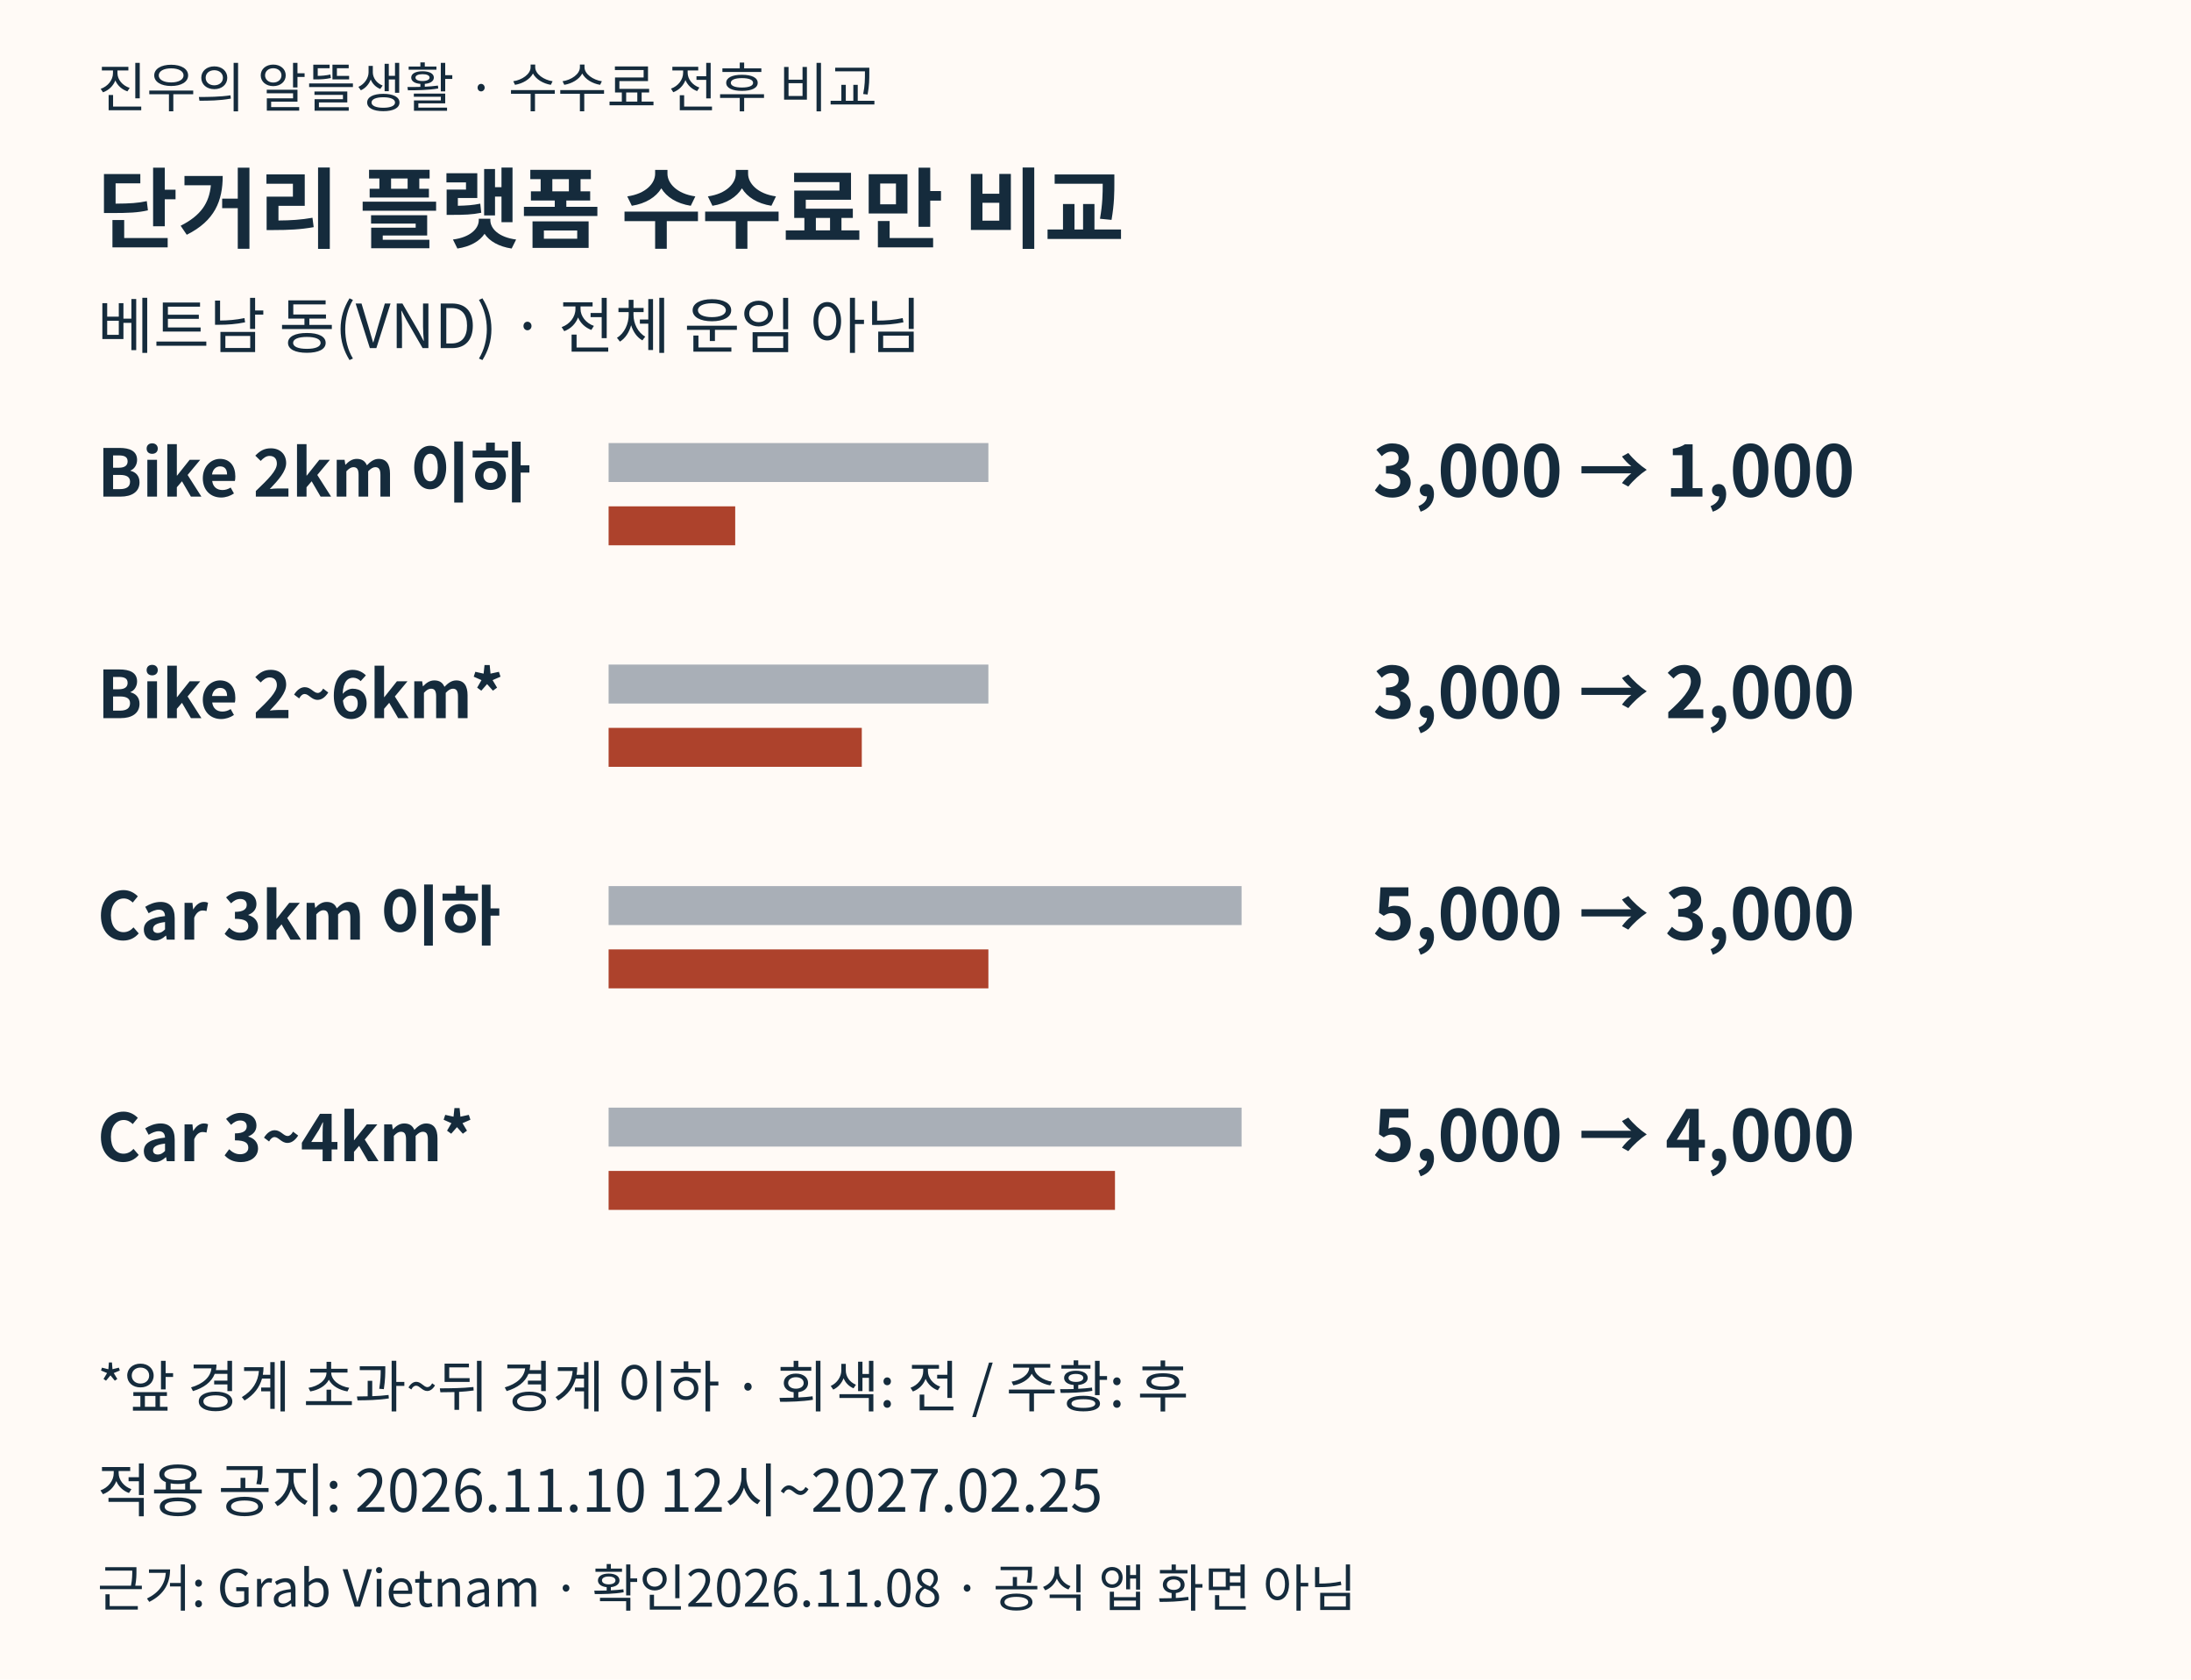
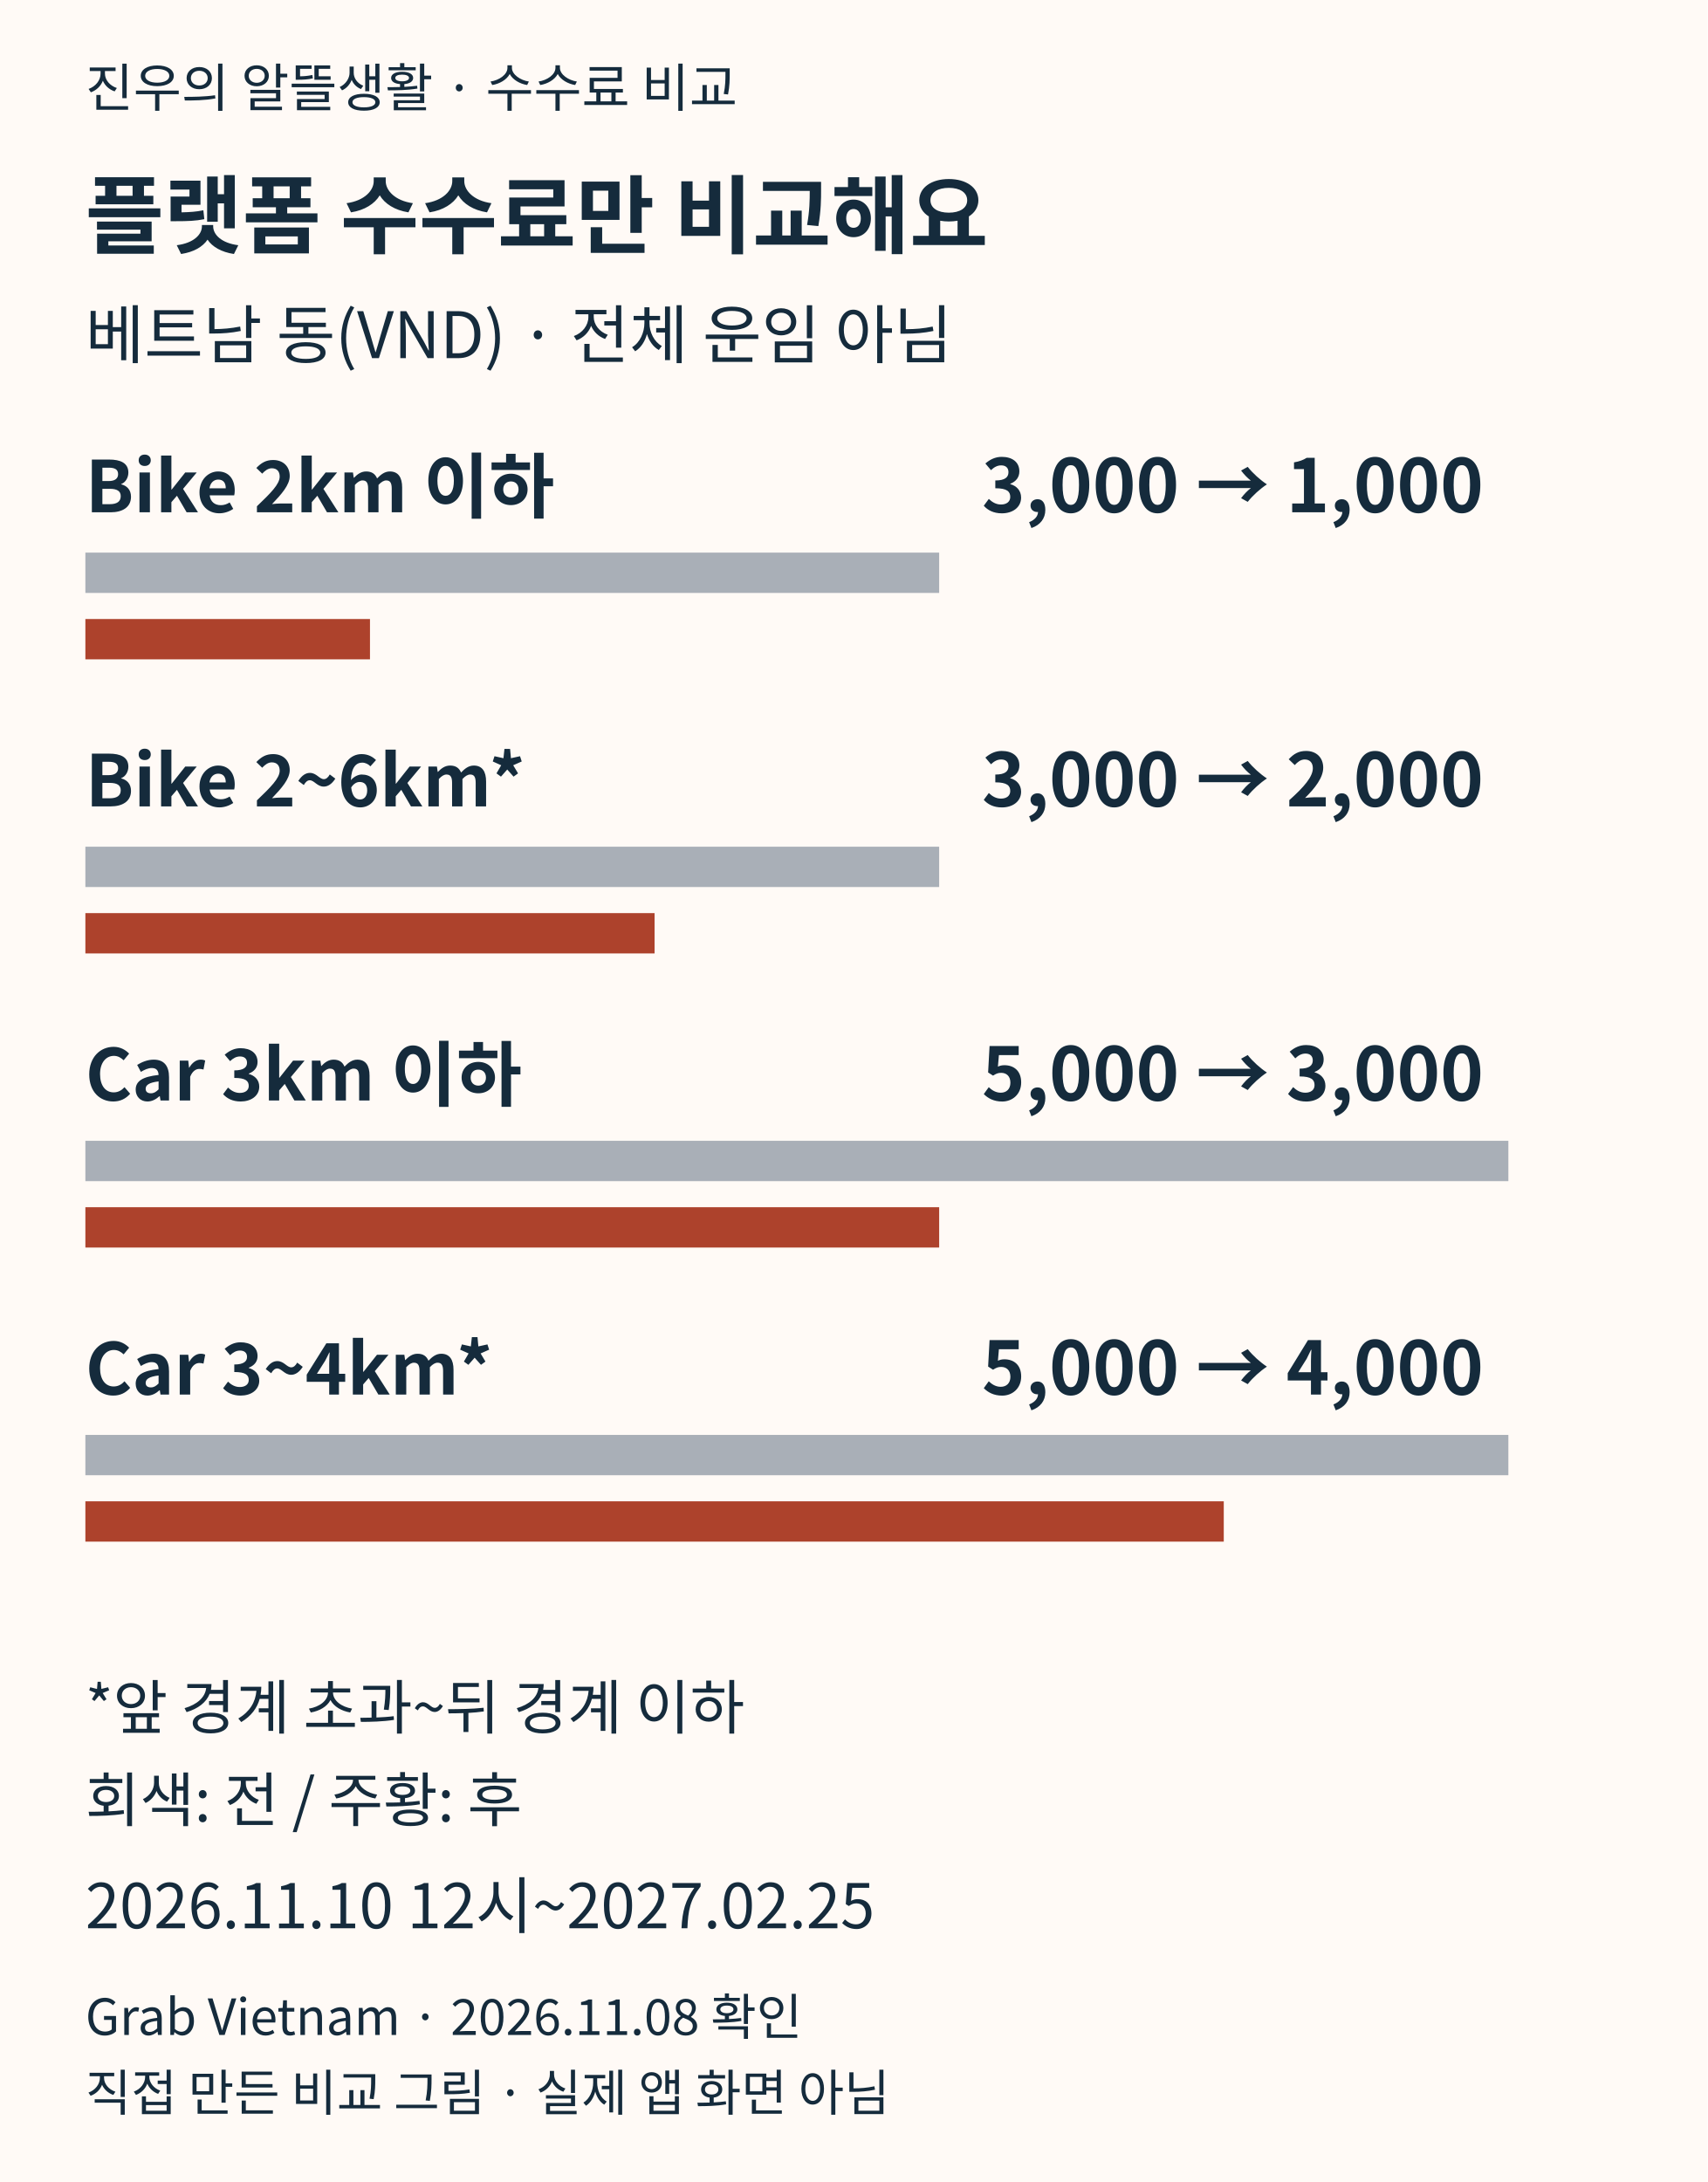
- <svg xmlns="http://www.w3.org/2000/svg" width="900" height="690" viewBox="0 0 900 690" role="img">
-   <rect width="900" height="690" fill="#FFFAF6" />
+ <svg xmlns="http://www.w3.org/2000/svg" width="720" height="920" viewBox="0 0 720 920">
+   <rect width="720" height="920" fill="#FFFAF6" />
  <g font-family="Noto Sans CJK KR,Malgun Gothic,sans-serif" fill="#152B3C">
-     <text x="40" y="44" font-size="22">진우의 알뜰생활 · 수수료 전후 비교</text>
-     <text x="40" y="99" font-size="36" font-weight="700">단거리 플랫폼 수수료만 비교</text>
-     <text x="40" y="143" font-size="25">베트남 동(VND) · 전체 운임 아님</text>
-     <text x="40" y="204" font-size="27" font-weight="700">Bike 2km 이하</text>
-     <text x="564" y="204" font-size="29" font-weight="700">3,000 → 1,000</text>
-     <rect x="250" y="182" width="156.0" height="16" fill="#A9AFB7" />
-     <rect x="250" y="208" width="52.0" height="16" fill="#AD422C" />
-     <text x="40" y="295" font-size="27" font-weight="700">Bike 2~6km*</text>
-     <text x="564" y="295" font-size="29" font-weight="700">3,000 → 2,000</text>
-     <rect x="250" y="273" width="156.0" height="16" fill="#A9AFB7" />
-     <rect x="250" y="299" width="104.0" height="16" fill="#AD422C" />
-     <text x="40" y="386" font-size="27" font-weight="700">Car 3km 이하</text>
-     <text x="564" y="386" font-size="29" font-weight="700">5,000 → 3,000</text>
-     <rect x="250" y="364" width="260.0" height="16" fill="#A9AFB7" />
-     <rect x="250" y="390" width="156.0" height="16" fill="#AD422C" />
-     <text x="40" y="477" font-size="27" font-weight="700">Car 3~4km*</text>
-     <text x="564" y="477" font-size="29" font-weight="700">5,000 → 4,000</text>
-     <rect x="250" y="455" width="260.0" height="16" fill="#A9AFB7" />
-     <rect x="250" y="481" width="208.0" height="16" fill="#AD422C" />
-     <text x="40" y="578" font-size="23">*앞 경계 초과~뒤 경계 이하 · 회색: 전 / 주황: 후</text>
-     <text x="40" y="621" font-size="24">적용 공지: 2026.11.10 12시~2027.02.25</text>
-     <text x="40" y="660" font-size="21">근거: Grab Vietnam · 확인2026.11.08 · 공식 앱 화면 아님</text>
+     <text x="36" y="45" font-size="22">진우의 알뜰생활 · 수수료 비교</text>
+     <text x="36" y="104" font-size="36" font-weight="700">플랫폼 수수료만 비교해요</text>
+     <text x="36" y="151" font-size="27">베트남 동(VND) · 전체 운임 아님</text>
+     <text x="36" y="216" font-size="30" font-weight="700">Bike 2km 이하</text>
+     <text x="414" y="216" font-size="31" font-weight="700">3,000 → 1,000</text>
+     <rect x="36" y="233" width="360.0" height="17" fill="#A9AFB7" />
+     <rect x="36" y="261" width="120.0" height="17" fill="#AD422C" />
+     <text x="36" y="340" font-size="30" font-weight="700">Bike 2~6km*</text>
+     <text x="414" y="340" font-size="31" font-weight="700">3,000 → 2,000</text>
+     <rect x="36" y="357" width="360.0" height="17" fill="#A9AFB7" />
+     <rect x="36" y="385" width="240.0" height="17" fill="#AD422C" />
+     <text x="36" y="464" font-size="30" font-weight="700">Car 3km 이하</text>
+     <text x="414" y="464" font-size="31" font-weight="700">5,000 → 3,000</text>
+     <rect x="36" y="481" width="600.0" height="17" fill="#A9AFB7" />
+     <rect x="36" y="509" width="360.0" height="17" fill="#AD422C" />
+     <text x="36" y="588" font-size="30" font-weight="700">Car 3~4km*</text>
+     <text x="414" y="588" font-size="31" font-weight="700">5,000 → 4,000</text>
+     <rect x="36" y="605" width="600.0" height="17" fill="#A9AFB7" />
+     <rect x="36" y="633" width="480.0" height="17" fill="#AD422C" />
+     <text x="36" y="729" font-size="25">*앞 경계 초과~뒤 경계 이하</text>
+     <text x="36" y="768" font-size="25">회색: 전 / 주황: 후</text>
+     <text x="36" y="813" font-size="26">2026.11.10 12시~2027.02.25</text>
+     <text x="36" y="858" font-size="21">Grab Vietnam · 2026.11.08 확인</text>
+     <text x="36" y="890" font-size="21">직접 만든 비교 그림 · 실제 앱 화면 아님</text>
  </g>
</svg>
